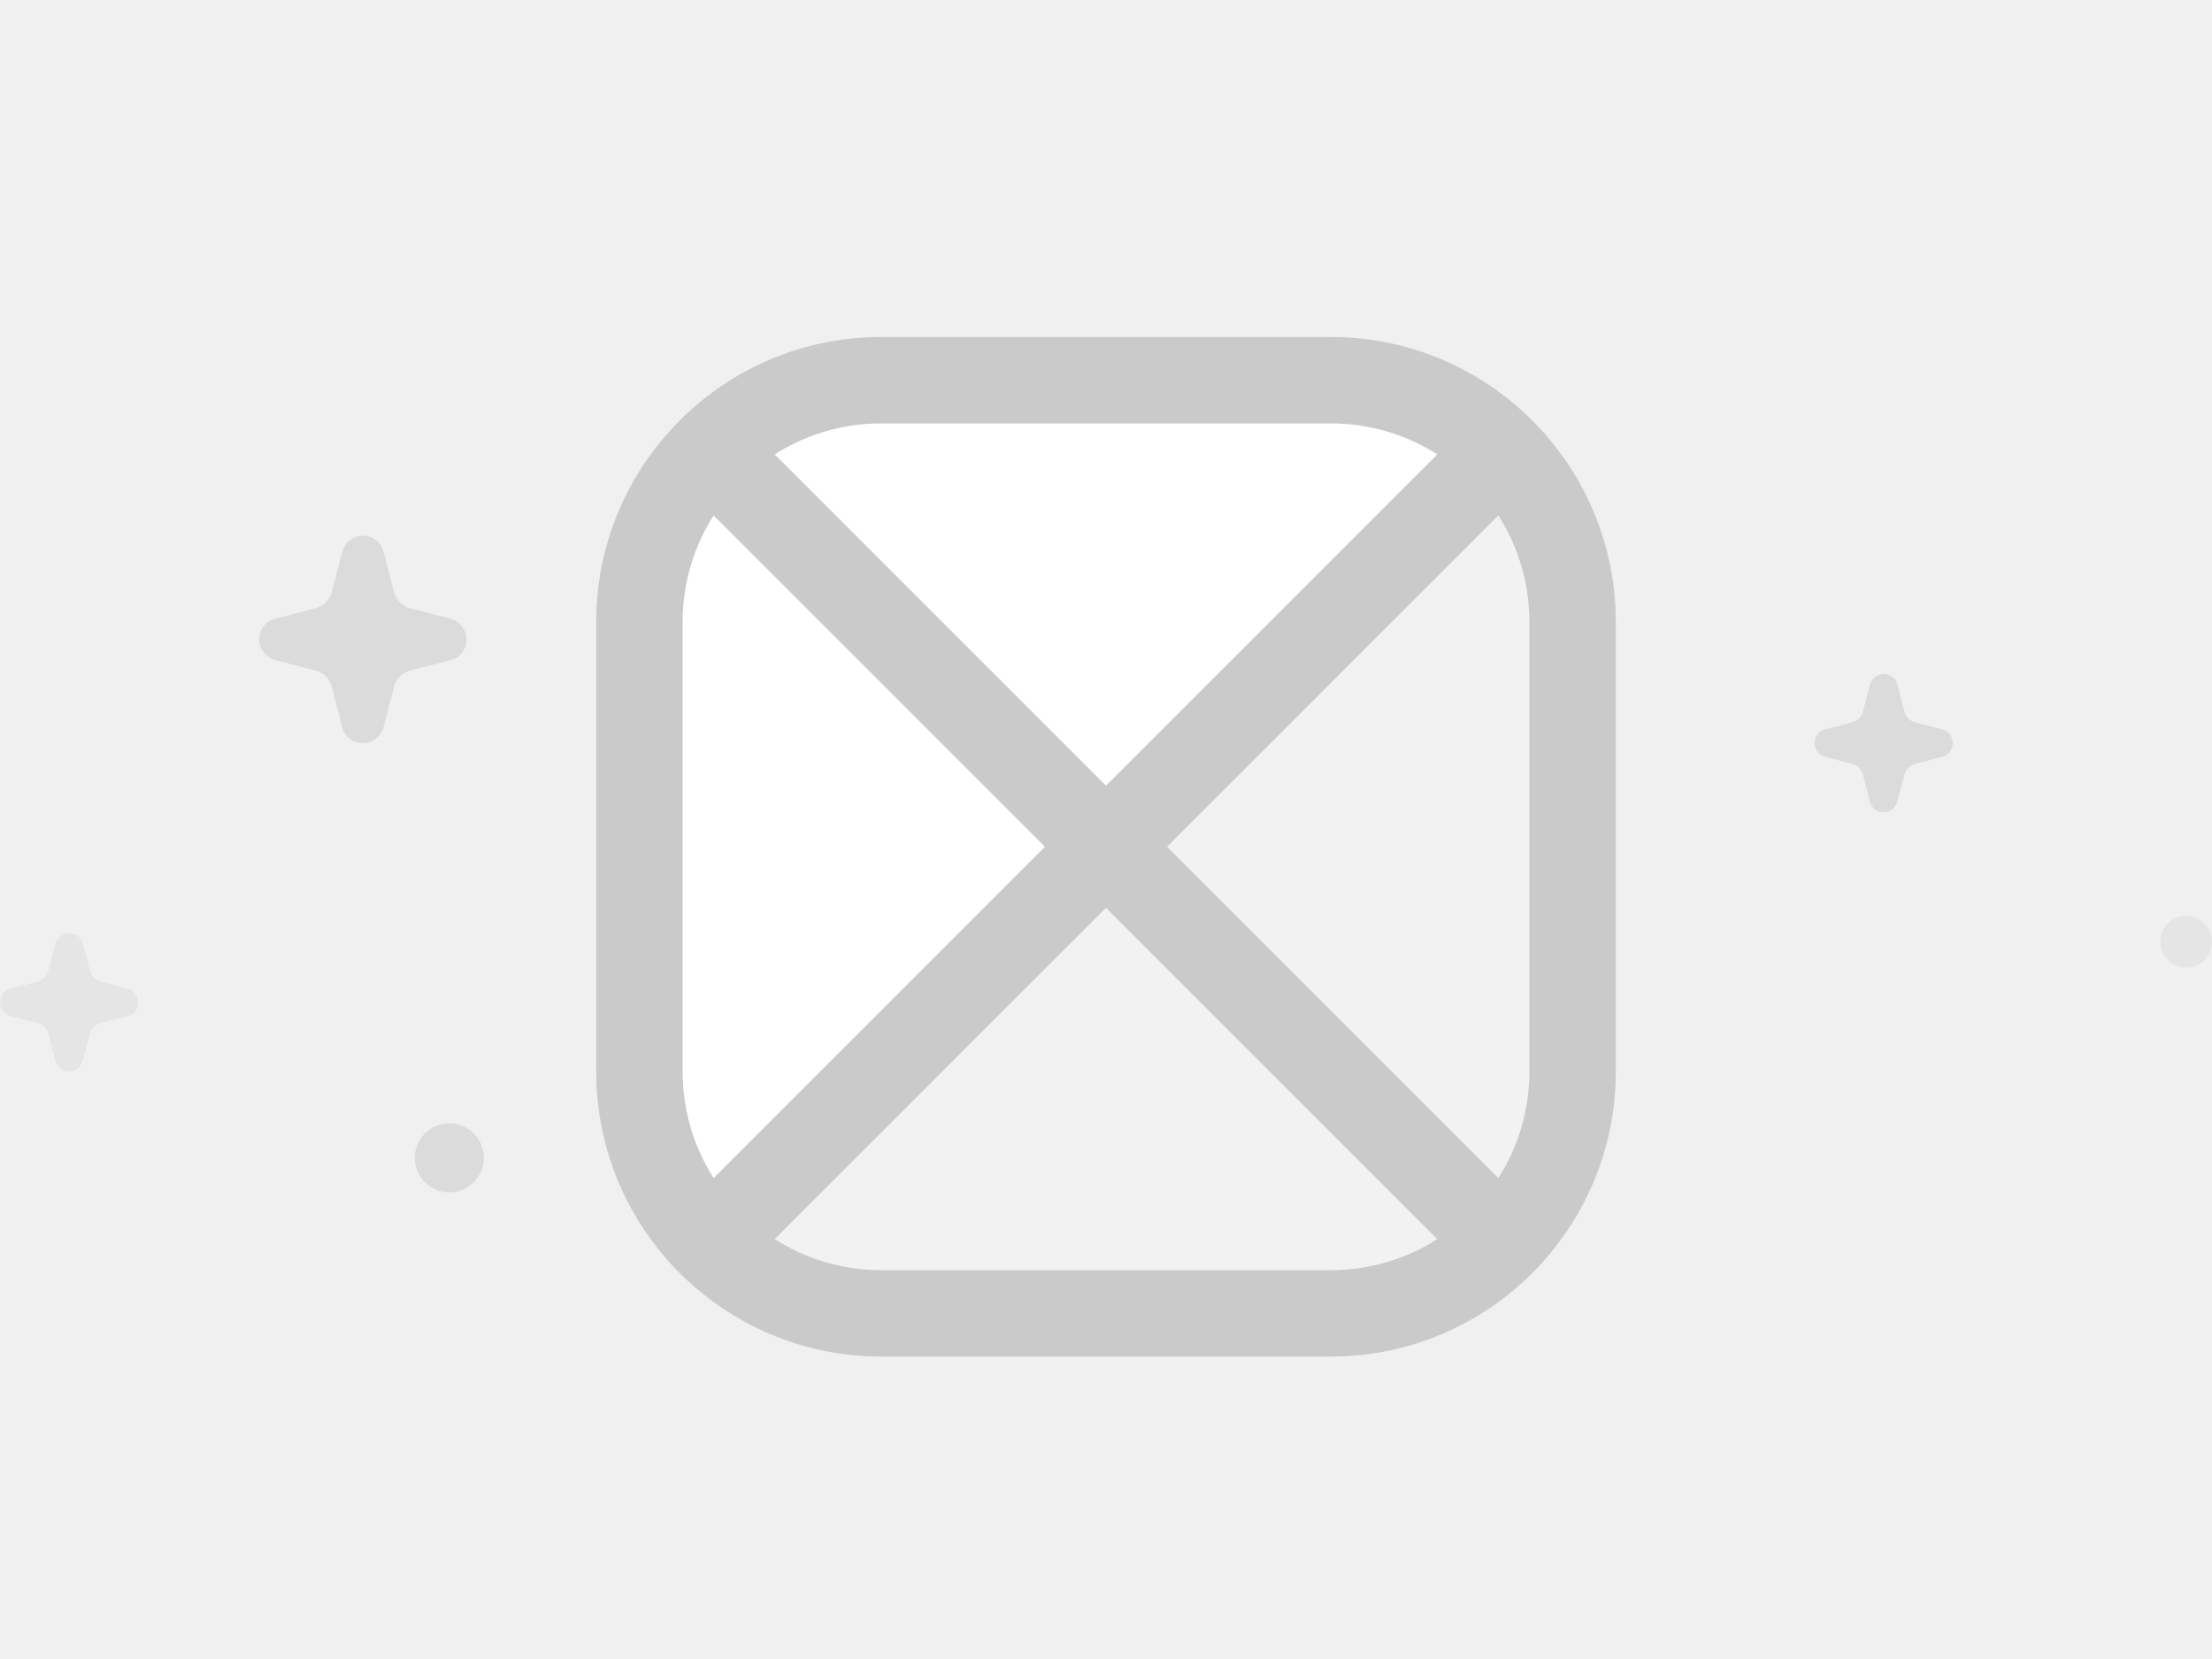
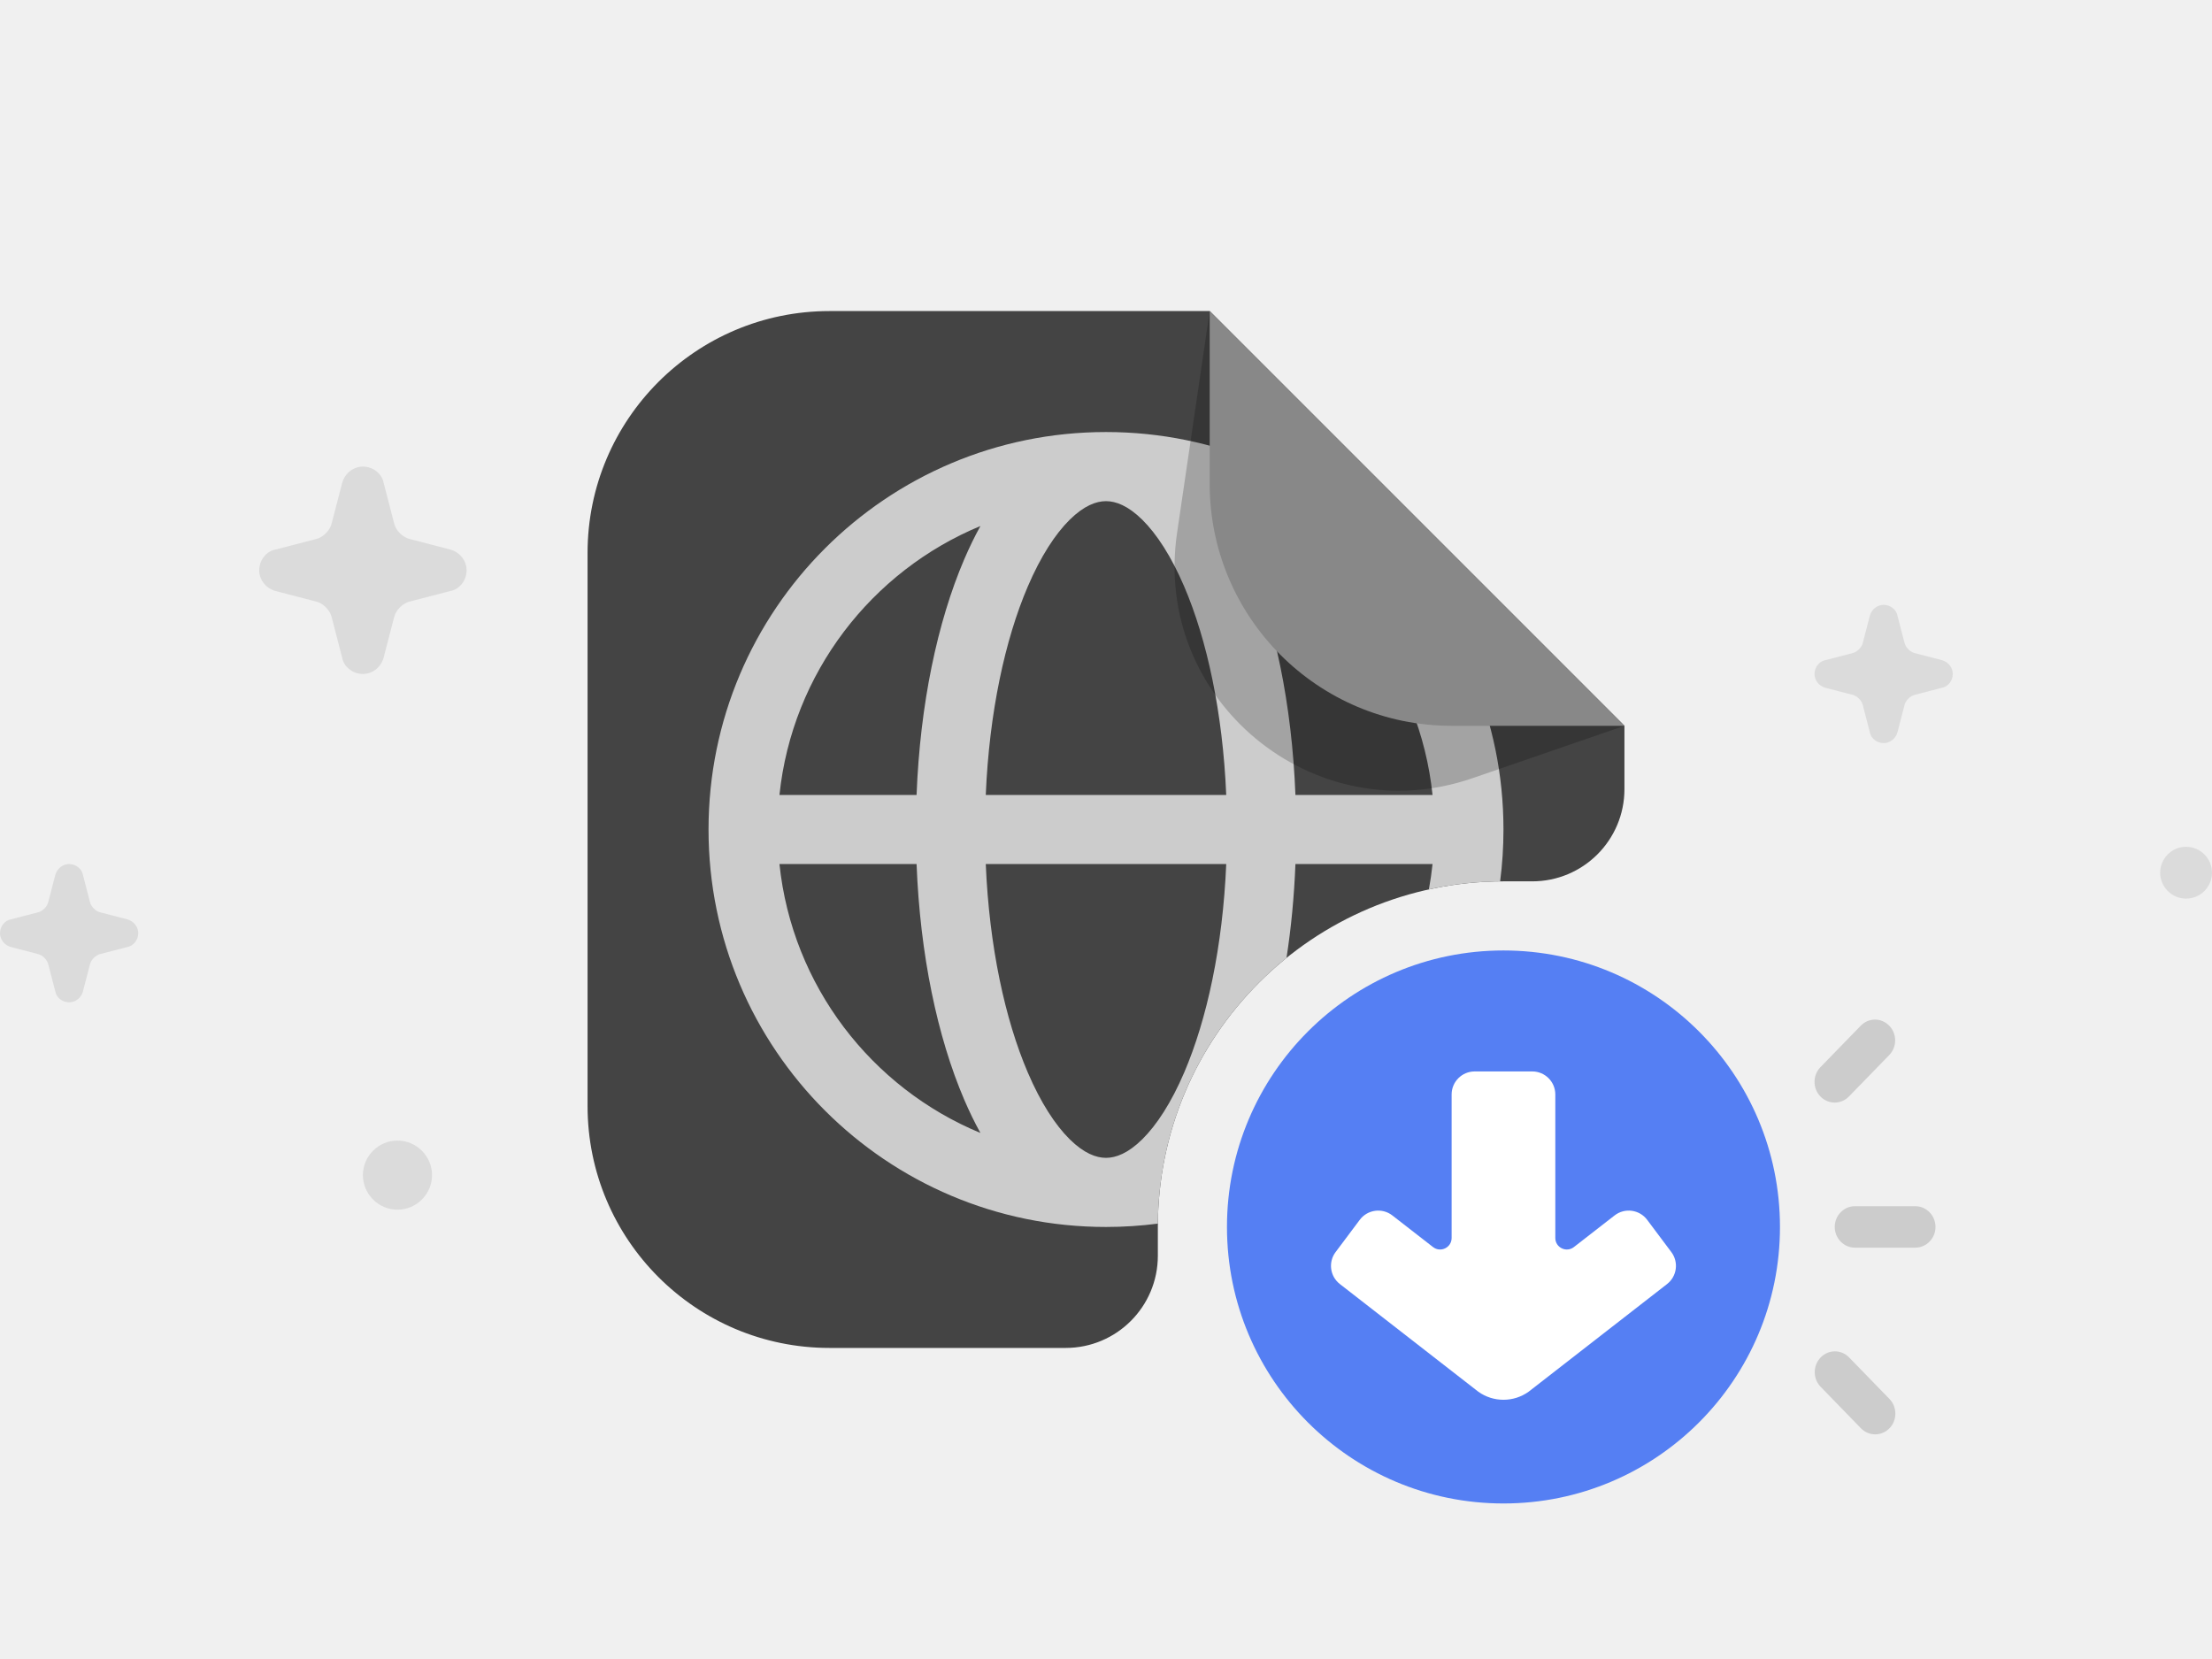
- <svg xmlns="http://www.w3.org/2000/svg" width="128" height="96" viewBox="0 0 128 96" fill="none">
-   <path opacity="0.2" d="M105.629 42.2L107.171 41.8C107.457 41.743 107.743 41.457 107.8 41.171L108.2 39.629C108.314 39.229 108.657 39 109 39C109.4 39 109.743 39.286 109.8 39.629L110.2 41.171C110.257 41.457 110.543 41.743 110.829 41.8L112.371 42.2C112.771 42.314 113 42.657 113 43C113 43.4 112.714 43.743 112.371 43.8L110.829 44.2C110.543 44.257 110.257 44.543 110.2 44.829L109.8 46.371C109.686 46.771 109.343 47 109 47C108.6 47 108.257 46.714 108.2 46.371L107.8 44.829C107.743 44.543 107.457 44.257 107.171 44.2L105.629 43.8C105.229 43.686 105 43.343 105 43C105 42.6 105.286 42.257 105.629 42.2Z" fill="#888888" />
-   <path opacity="0.2" d="M15.943 35.8L18.257 35.2C18.686 35.114 19.114 34.686 19.2 34.257L19.8 31.943C19.971 31.343 20.486 31 21 31C21.6 31 22.114 31.429 22.2 31.943L22.8 34.257C22.886 34.686 23.314 35.114 23.743 35.2L26.057 35.8C26.657 35.971 27 36.486 27 37C27 37.6 26.572 38.114 26.057 38.2L23.743 38.8C23.314 38.886 22.886 39.314 22.8 39.743L22.2 42.057C22.029 42.657 21.514 43 21 43C20.4 43 19.886 42.571 19.8 42.057L19.2 39.743C19.114 39.314 18.686 38.886 18.257 38.8L15.943 38.2C15.343 38.029 15 37.514 15 37C15 36.4 15.428 35.886 15.943 35.8Z" fill="#888888" />
-   <path opacity="0.1" d="M0.629 57.2L2.171 56.8C2.457 56.743 2.743 56.457 2.8 56.171L3.2 54.629C3.314 54.229 3.657 54 4 54C4.4 54 4.743 54.286 4.8 54.629L5.2 56.171C5.257 56.457 5.543 56.743 5.829 56.8L7.371 57.2C7.771 57.314 8 57.657 8 58C8 58.4 7.714 58.743 7.371 58.8L5.829 59.2C5.543 59.257 5.257 59.543 5.2 59.829L4.8 61.371C4.686 61.771 4.343 62 4 62C3.6 62 3.257 61.714 3.2 61.371L2.8 59.829C2.743 59.543 2.457 59.257 2.171 59.2L0.629 58.8C0.229 58.686 0 58.343 0 58C0 57.6 0.286 57.257 0.629 57.2Z" fill="#888888" />
-   <path opacity="0.1" d="M126.5 56C125.675 56 125 55.325 125 54.5C125 53.675 125.675 53 126.5 53C127.325 53 128 53.675 128 54.5C128 55.325 127.325 56 126.5 56Z" fill="#888888" />
-   <path opacity="0.2" d="M26 69C24.9 69 24 68.1 24 67C24 65.9 24.9 65 26 65C27.1 65 28 65.9 28 67C28 68.1 27.1 69 26 69Z" fill="#888888" />
-   <path d="M37 36C37 28.268 43.268 22 51 22H77C84.732 22 91 28.268 91 36V62C91 69.732 84.732 76 77 76H51C43.268 76 37 69.732 37 62V36Z" fill="#F2F2F2" />
-   <path d="M37 36C37 28.268 43.268 22 51 22H78.929C83.383 22 85.614 27.386 82.465 30.535L45.535 67.465C42.386 70.614 37 68.383 37 63.929V36Z" fill="white" />
-   <path fill-rule="evenodd" clip-rule="evenodd" d="M77 78.5C86.113 78.5 93.5 71.113 93.5 62V36C93.5 26.887 86.113 19.5 77 19.5H51C41.887 19.5 34.5 26.887 34.5 36V62C34.5 71.113 41.887 78.5 51 78.5H77ZM83.171 71.706C81.388 72.842 79.271 73.5 77 73.5H51C48.729 73.5 46.612 72.842 44.83 71.706L64 52.535L83.171 71.706ZM86.706 68.171L67.536 49L86.706 29.829C87.842 31.612 88.5 33.729 88.5 36V62C88.5 64.271 87.842 66.388 86.706 68.171ZM83.171 26.294L64 45.465L44.83 26.294C46.612 25.158 48.729 24.5 51 24.5H77C79.271 24.5 81.388 25.158 83.171 26.294ZM41.294 29.829L60.465 49L41.294 68.171C40.158 66.388 39.5 64.271 39.5 62V36C39.5 33.729 40.158 31.612 41.294 29.829Z" fill="#CACACA" />
+ <svg xmlns="http://www.w3.org/2000/svg" width="96" height="72" viewBox="0 0 96 72" fill="none">
+   <path opacity="0.2" d="M79.221 28.65L80.379 28.35C80.593 28.307 80.807 28.093 80.85 27.879L81.15 26.721C81.236 26.421 81.493 26.25 81.75 26.25C82.05 26.25 82.307 26.464 82.35 26.721L82.65 27.879C82.693 28.093 82.907 28.307 83.121 28.35L84.279 28.65C84.579 28.736 84.75 28.993 84.75 29.25C84.75 29.55 84.536 29.807 84.279 29.85L83.121 30.15C82.907 30.193 82.693 30.407 82.65 30.621L82.35 31.779C82.264 32.079 82.007 32.25 81.75 32.25C81.45 32.25 81.193 32.036 81.15 31.779L80.85 30.621C80.807 30.407 80.593 30.193 80.379 30.15L79.221 29.85C78.921 29.764 78.75 29.507 78.75 29.25C78.75 28.95 78.964 28.693 79.221 28.65Z" fill="#888888" />
+   <path opacity="0.2" d="M11.957 23.85L13.693 23.4C14.014 23.336 14.336 23.014 14.4 22.693L14.85 20.957C14.979 20.507 15.364 20.25 15.75 20.25C16.2 20.25 16.586 20.571 16.65 20.957L17.1 22.693C17.164 23.014 17.486 23.336 17.807 23.4L19.543 23.85C19.993 23.979 20.25 24.364 20.25 24.75C20.25 25.2 19.929 25.586 19.543 25.65L17.807 26.1C17.486 26.164 17.164 26.486 17.1 26.807L16.65 28.543C16.521 28.993 16.136 29.25 15.75 29.25C15.3 29.25 14.914 28.929 14.85 28.543L14.4 26.807C14.336 26.486 14.014 26.164 13.693 26.1L11.957 25.65C11.507 25.521 11.25 25.136 11.25 24.75C11.25 24.3 11.571 23.914 11.957 23.85Z" fill="#888888" />
+   <path opacity="0.2" d="M0.471 39.9L1.629 39.6C1.843 39.557 2.057 39.343 2.1 39.129L2.4 37.971C2.486 37.671 2.743 37.5 3 37.5C3.3 37.5 3.557 37.714 3.6 37.971L3.9 39.129C3.943 39.343 4.157 39.557 4.371 39.6L5.529 39.9C5.829 39.986 6 40.243 6 40.5C6 40.8 5.786 41.057 5.529 41.1L4.371 41.4C4.157 41.443 3.943 41.657 3.9 41.871L3.6 43.029C3.514 43.329 3.257 43.5 3 43.5C2.7 43.5 2.443 43.286 2.4 43.029L2.1 41.871C2.057 41.657 1.843 41.443 1.629 41.4L0.471 41.1C0.171 41.014 0 40.757 0 40.5C0 40.2 0.214 39.943 0.471 39.9Z" fill="#888888" />
+   <path opacity="0.2" d="M94.875 39C94.256 39 93.75 38.494 93.75 37.875C93.75 37.256 94.256 36.75 94.875 36.75C95.494 36.75 96 37.256 96 37.875C96 38.494 95.494 39 94.875 39Z" fill="#888888" />
+   <path opacity="0.2" d="M17.25 52.5C16.425 52.5 15.75 51.825 15.75 51C15.75 50.175 16.425 49.5 17.25 49.5C18.075 49.5 18.75 50.175 18.75 51C18.75 51.825 18.075 52.5 17.25 52.5Z" fill="#888888" />
+   <path d="M65.25 38.25C56.966 38.25 50.25 44.966 50.25 53.25V54.5C50.25 56.709 48.459 58.5 46.25 58.5H36C30.201 58.5 25.5 53.799 25.5 48V24C25.5 18.201 30.201 13.5 36 13.5H52.5L70.5 31.5V34.25C70.5 36.459 68.709 38.25 66.5 38.25H65.25Z" fill="#444444" />
+   <path fill-rule="evenodd" clip-rule="evenodd" d="M65.105 38.251C65.201 37.514 65.25 36.763 65.25 36C65.25 26.473 57.527 18.75 48 18.75C38.473 18.75 30.75 26.473 30.75 36C30.75 45.527 38.473 53.25 48 53.25C48.763 53.25 49.514 53.2 50.251 53.105C50.295 48.446 52.463 44.294 55.834 41.573C56.035 40.275 56.166 38.91 56.221 37.5H62.172C62.133 37.871 62.08 38.238 62.013 38.6C63.01 38.381 64.044 38.261 65.105 38.251ZM53.45 22.829C58.176 24.787 61.619 29.213 62.172 34.5H56.221C56.069 30.581 55.323 27.005 54.152 24.272C53.936 23.768 53.702 23.285 53.45 22.829ZM51.394 46.546C52.382 44.24 53.067 41.081 53.218 37.5H42.782C42.933 41.081 43.618 44.24 44.606 46.546C45.169 47.86 45.801 48.828 46.426 49.445C47.045 50.056 47.575 50.25 48 50.25C48.425 50.25 48.955 50.056 49.574 49.445C50.199 48.828 50.831 47.86 51.394 46.546ZM44.606 25.454C43.618 27.759 42.933 30.919 42.782 34.5H53.218C53.067 30.919 52.382 27.759 51.394 25.454C50.831 24.14 50.199 23.172 49.574 22.555C48.955 21.945 48.425 21.75 48 21.75C47.575 21.75 47.045 21.945 46.426 22.555C45.801 23.172 45.169 24.14 44.606 25.454ZM41.848 24.272C40.677 27.005 39.931 30.581 39.779 34.5H33.828C34.381 29.213 37.824 24.787 42.55 22.829C42.298 23.285 42.064 23.768 41.848 24.272ZM41.848 47.728C40.677 44.995 39.931 41.419 39.779 37.5H33.828C34.381 42.786 37.824 47.213 42.55 49.17C42.298 48.715 42.064 48.232 41.848 47.728Z" fill="#CCCCCC" />
+   <path opacity="0.2" d="M51.083 23.137L52.5 13.5L70.5 31.5L63.907 33.773C56.997 36.156 50.019 30.369 51.083 23.137Z" fill="black" />
+   <path d="M52.5 21V13.5L70.5 31.5H63C57.201 31.5 52.5 26.799 52.5 21Z" fill="#888888" />
+   <path d="M65.25 65.25C71.877 65.25 77.25 59.877 77.25 53.25C77.25 46.623 71.877 41.25 65.25 41.25C58.623 41.25 53.25 46.623 53.25 53.25C53.25 59.877 58.623 65.25 65.25 65.25Z" fill="#557FF3" />
+   <path fill-rule="evenodd" clip-rule="evenodd" d="M66.5 46.5C67.052 46.5 67.5 46.948 67.5 47.5V53.728C67.5 54.144 67.978 54.378 68.307 54.122L70.072 52.75C70.513 52.407 71.15 52.492 71.486 52.939L72.535 54.339C72.863 54.775 72.78 55.393 72.349 55.728L66.34 60.401C65.688 60.866 64.812 60.866 64.16 60.401L58.151 55.728C57.72 55.393 57.637 54.775 57.965 54.339L59.014 52.939C59.35 52.492 59.987 52.407 60.428 52.75L62.193 54.122C62.522 54.378 63 54.144 63 53.728V47.5C63 46.948 63.448 46.5 64 46.5H66.5Z" fill="white" />
+   <path d="M81.376 44.25C81.599 44.25 81.822 44.34 81.993 44.516C82.334 44.866 82.334 45.438 81.993 45.789L80.243 47.588C79.902 47.939 79.347 47.939 79.006 47.588C78.665 47.237 78.665 46.666 79.006 46.315L80.755 44.516C80.926 44.34 81.149 44.25 81.372 44.25H81.376Z" fill="#CCCCCC" />
+   <path d="M80.501 52.349H83.125C83.606 52.349 84 52.754 84 53.248C84 53.743 83.606 54.148 83.125 54.148H80.501C80.02 54.148 79.627 53.743 79.627 53.248C79.627 52.754 80.02 52.349 80.501 52.349Z" fill="#CCCCCC" />
+   <path d="M79.015 58.914C79.185 58.738 79.408 58.648 79.631 58.648H79.636C79.859 58.648 80.082 58.738 80.252 58.914L82.002 60.714C82.343 61.065 82.343 61.636 82.002 61.987C81.66 62.338 81.105 62.338 80.764 61.987L79.015 60.187C78.674 59.836 78.674 59.265 79.015 58.914Z" fill="#CCCCCC" />
</svg>
